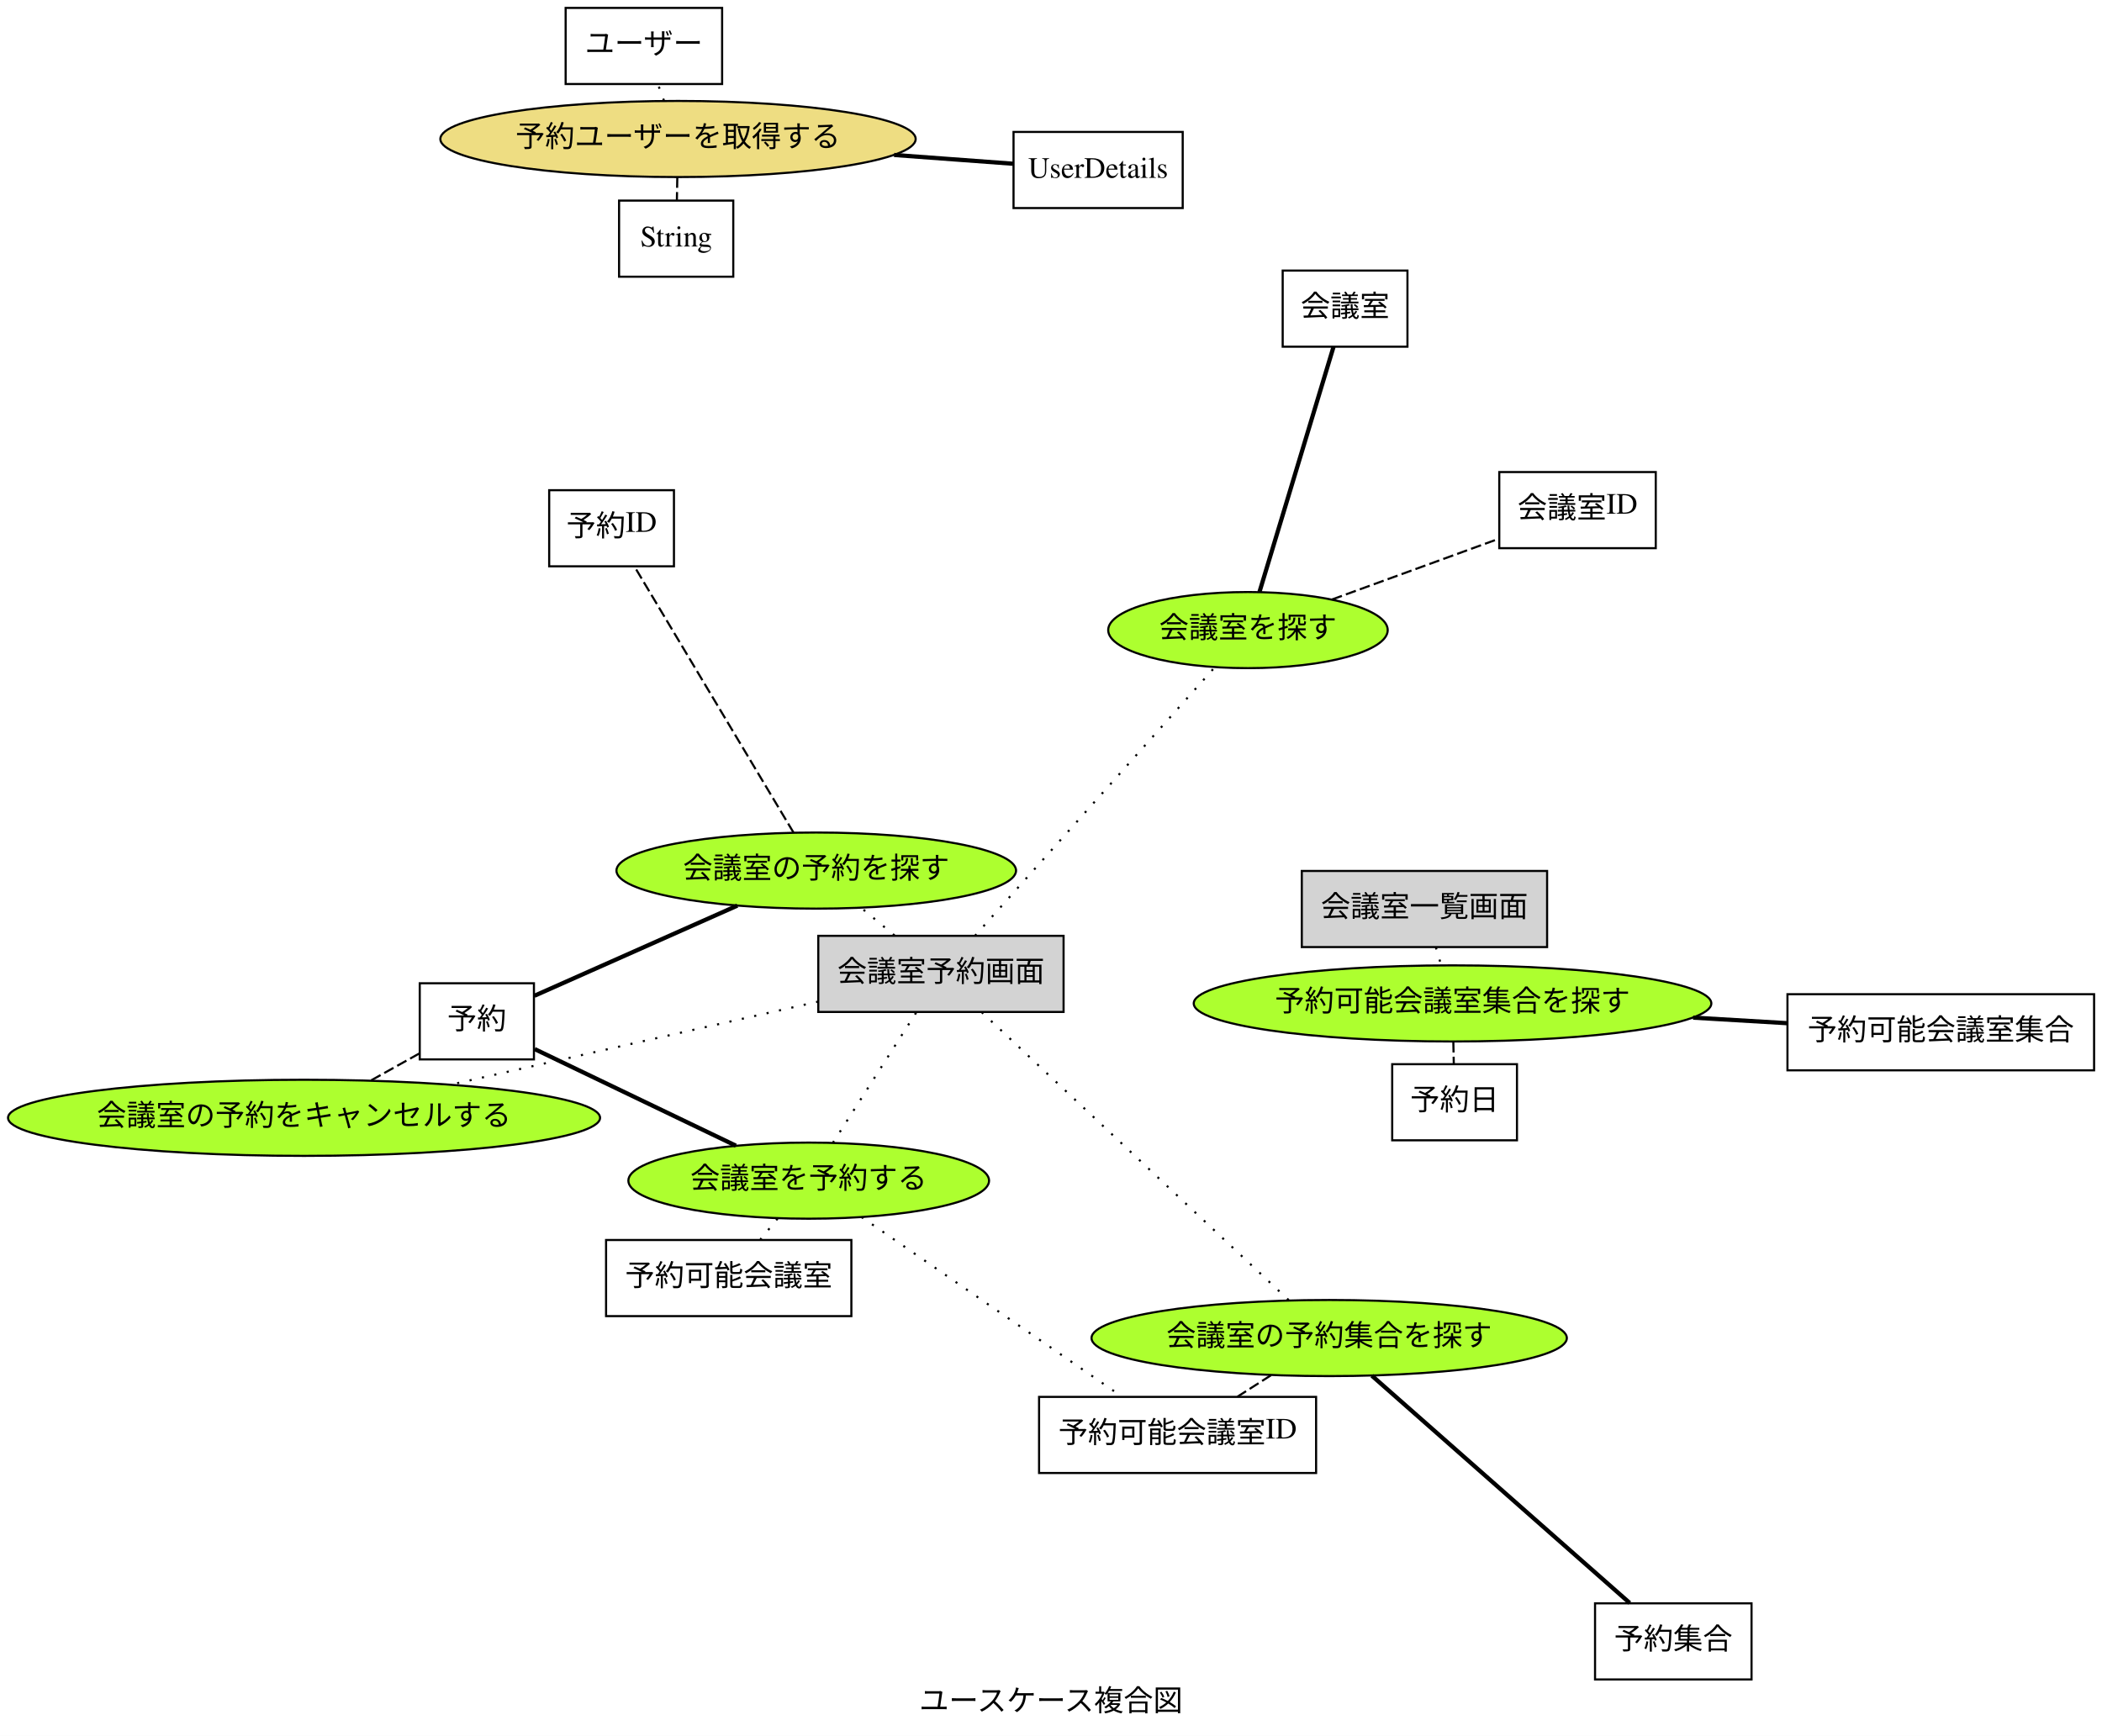
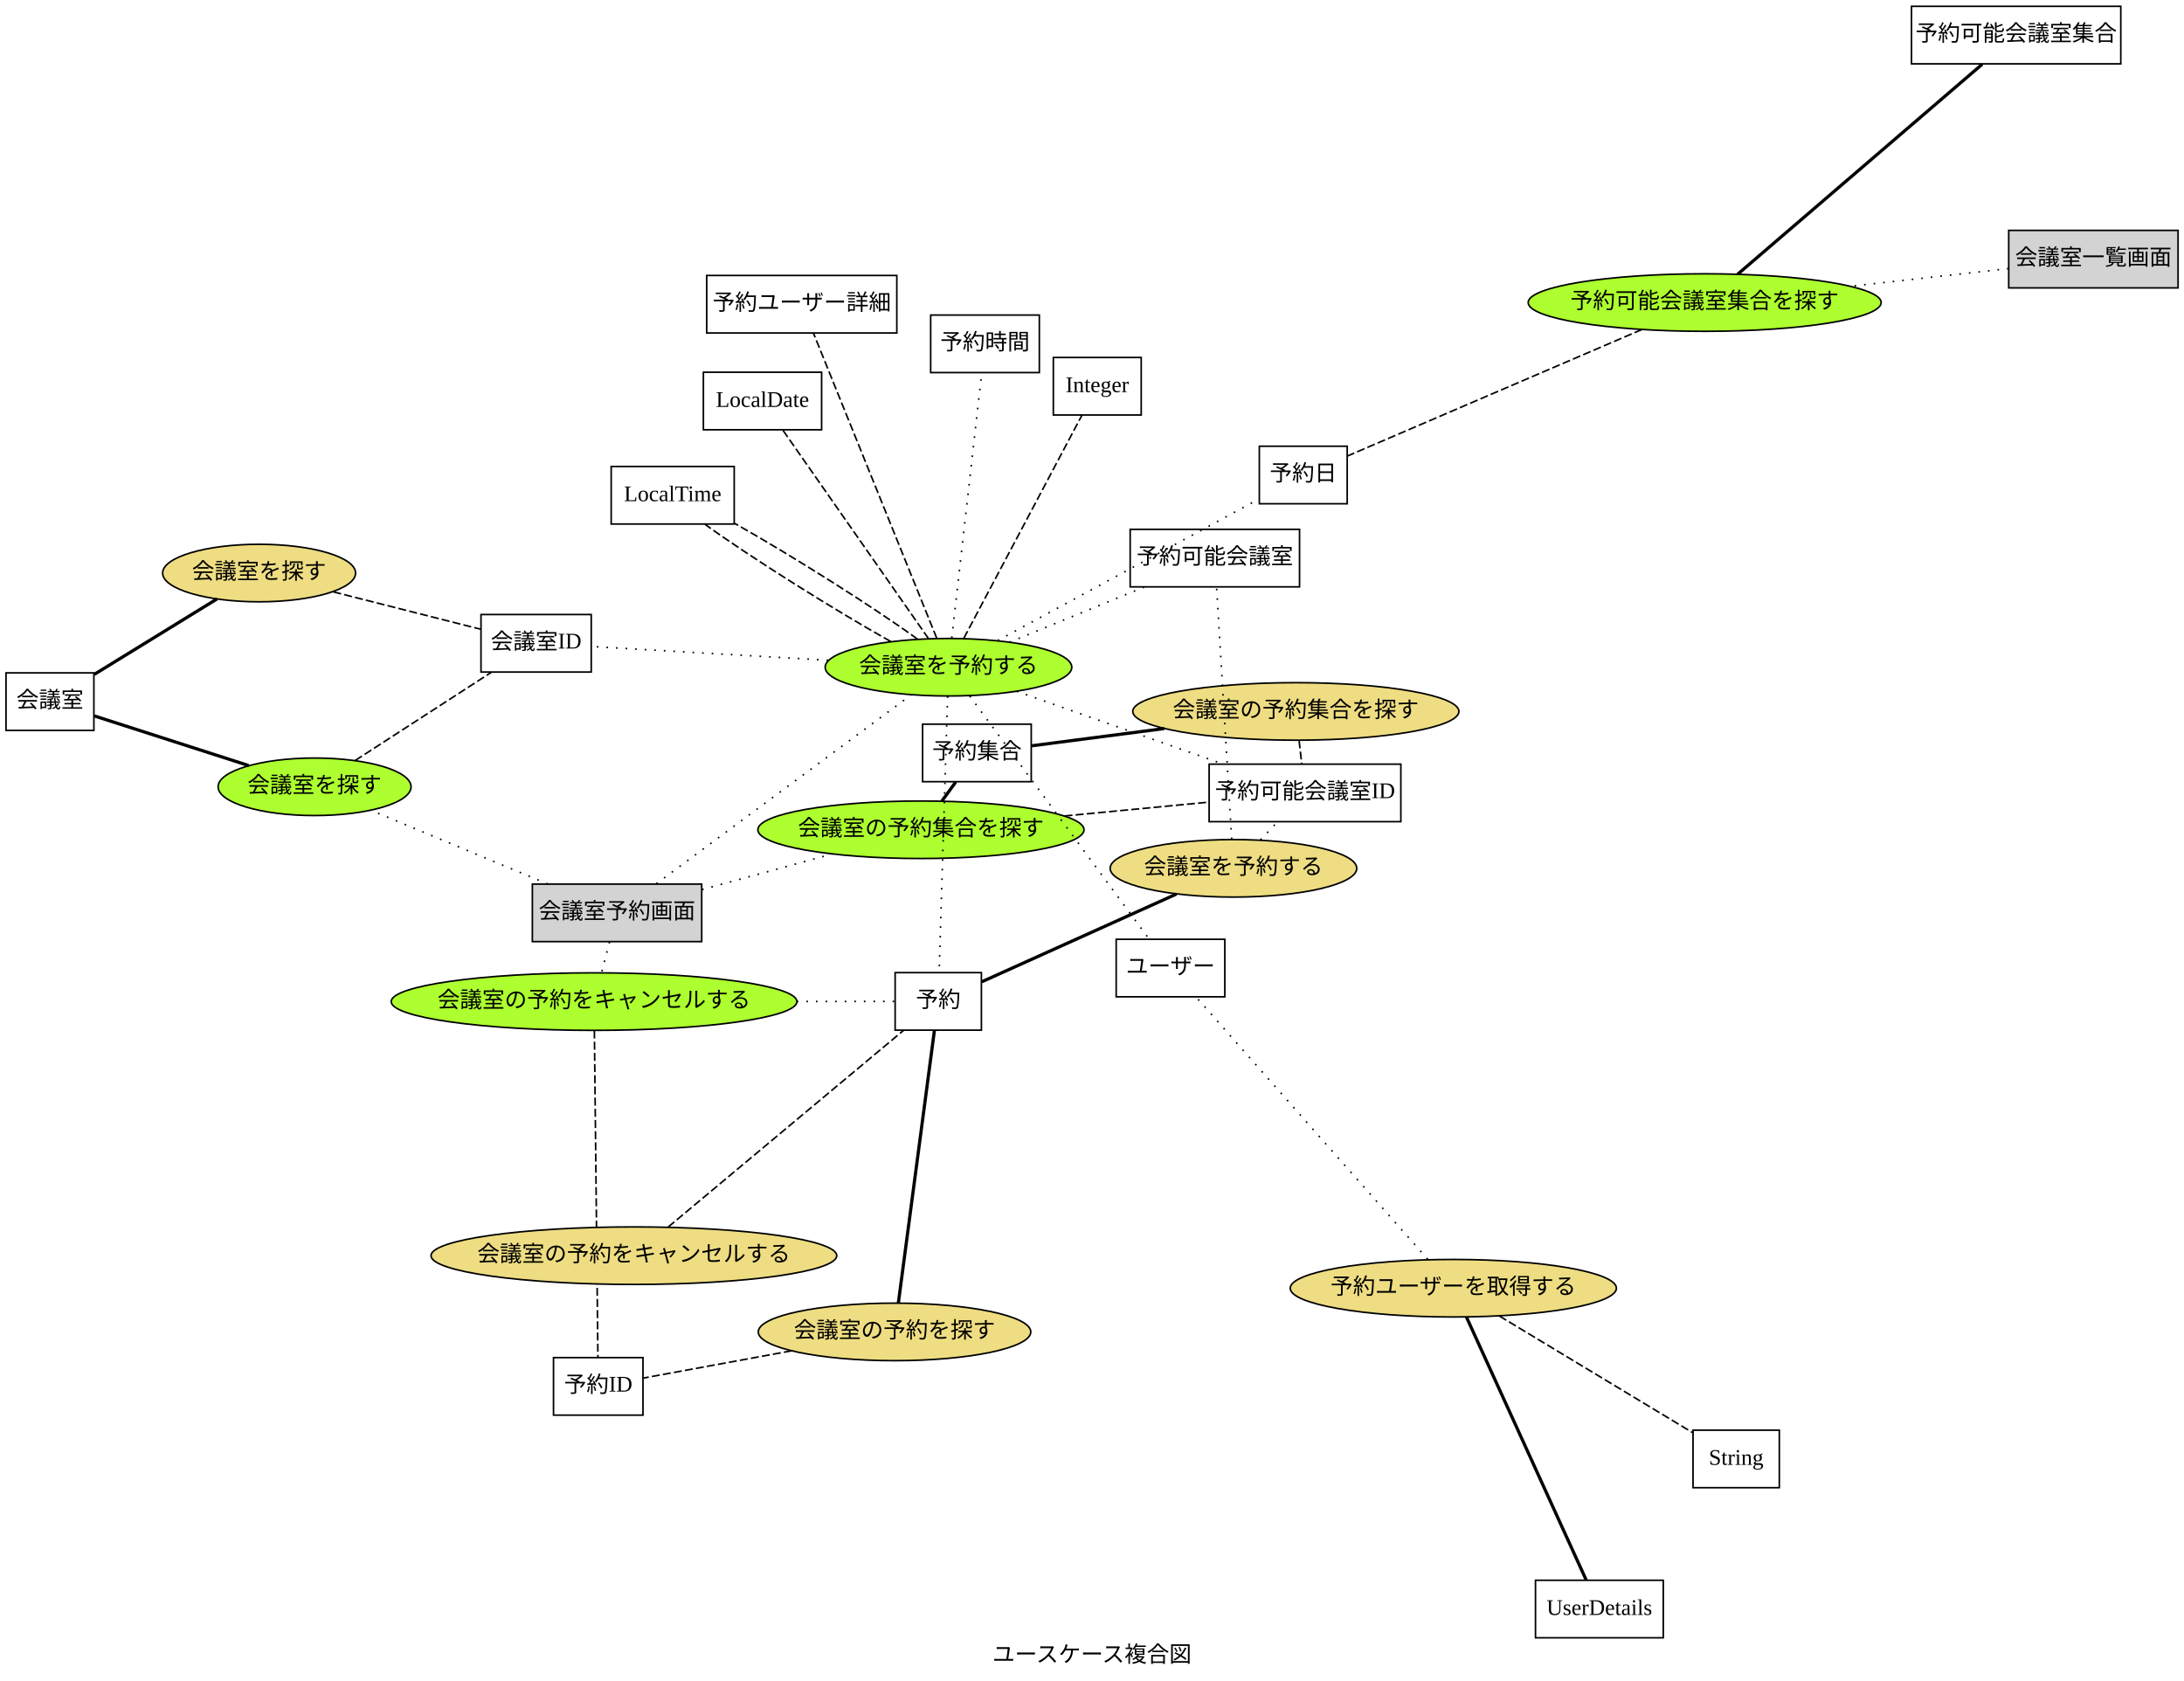
- <svg xmlns="http://www.w3.org/2000/svg" xmlns:xlink="http://www.w3.org/1999/xlink" width="994px" height="821px" viewBox="0.00 0.00 994.00 821.00">
-   <g id="graph0" class="graph" transform="scale(1.0 1.0) rotate(0) translate(4 794)">
-     <polygon fill="white" stroke="transparent" points="-4,27 -4,-794 990,-794 990,27 -4,27" />
-     <text text-anchor="middle" x="493" y="15.2" font-family="Times,serif" font-size="14.00">ユースケース複合図</text>
+ <svg xmlns="http://www.w3.org/2000/svg" xmlns:xlink="http://www.w3.org/1999/xlink" width="1367px" height="1052px" viewBox="0.00 0.00 1367.00 1052.00">
+   <g id="graph0" class="graph" transform="scale(1.0 1.0) rotate(0) translate(4 1025)">
+     <polygon fill="white" stroke="none" points="-4,27 -4,-1025 1363,-1025 1363,27 -4,27" />
+     <text text-anchor="middle" x="679.5" y="15.2" font-family="Times New Roman,serif" font-size="14.00">ユースケース複合図</text>
    <g id="node1" class="node">
      <g id="a_node1">
-         <a xlink:href="https://github.com/system-sekkei/library/tree/master/src/main/java/mrs/application/service/reservation/ReservationService.java" xlink:title="ReservationService.cancel(Reservation)">
-           <ellipse fill="greenyellow" stroke="black" cx="139.78" cy="-265.33" rx="139.98" ry="18" />
-           <text text-anchor="middle" x="139.78" y="-261.63" font-family="Times,serif" font-size="14.00">
-                         会議室の予約をキャンセルする
-                     </text>
+         <a xlink:href="https://github.com/system-sekkei/library/tree/master/src/main/java/mrs/application/coordinator/reservation/ReservationCoordinator.java" xlink:title="ReservationCoordinator.cancelReservedMeetingRoom(ReservationId)">
+           <ellipse fill="greenyellow" stroke="black" cx="367.834" cy="-398.152" rx="126.978" ry="18" />
+           <text text-anchor="middle" x="367.834" y="-394.452" font-family="Times New Roman,serif" font-size="14.00">会議室の予約をキャンセルする</text>
        </a>
      </g>
    </g>
    <g id="node2" class="node">
      <g id="a_node2">
+         <a xlink:title="ReservationId">
+           <polygon fill="none" stroke="black" points="398.446,-175.35 342.446,-175.35 342.446,-139.35 398.446,-139.35 398.446,-175.35" />
+           <text text-anchor="middle" x="370.446" y="-153.65" font-family="Times New Roman,serif" font-size="14.00">予約ID</text>
+         </a>
+       </g>
+     </g>
+     <g id="edge1" class="edge">
+       <path fill="none" stroke="black" stroke-dasharray="5,2" d="M368.03,-380.053C368.515,-335.427 369.761,-220.505 370.248,-175.66" />
+     </g>
+     <g id="node3" class="node">
+       <g id="a_node3">
        <a xlink:title="Reservation">
-           <polygon fill="none" stroke="black" points="248.49,-328.96 194.49,-328.96 194.49,-292.96 248.49,-292.96 248.49,-328.96" />
-           <text text-anchor="middle" x="221.49" y="-307.26" font-family="Times,serif" font-size="14.00">予約
-                     </text>
-         </a>
-       </g>
-     </g>
-     <g id="edge1" class="edge">
-       <path fill="none" stroke="black" stroke-dasharray="5,2" d="M171.6,-283.1C179.13,-287.3 187.09,-291.75 194.39,-295.82" />
+           <polygon fill="none" stroke="black" points="610.275,-416.284 556.275,-416.284 556.275,-380.284 610.275,-380.284 610.275,-416.284" />
+           <text text-anchor="middle" x="583.275" y="-394.584" font-family="Times New Roman,serif" font-size="14.00">予約</text>
+         </a>
+       </g>
+     </g>
+     <g id="edge2" class="edge">
+       <path fill="none" stroke="black" stroke-dasharray="1,5" d="M494.714,-398.23C517.917,-398.244 539.893,-398.257 556.15,-398.267" />
+     </g>
+     <g id="node21" class="node">
+       <g id="a_node21">
+         <a xlink:href="https://github.com/system-sekkei/library/tree/master/src/main/java/mrs/application/service/reservation/ReservationService.java" xlink:title="ReservationService.findOne(ReservationId)">
+           <ellipse fill="#eedd82" stroke="black" cx="555.901" cy="-191.435" rx="85.285" ry="18" />
+           <text text-anchor="middle" x="555.901" y="-187.735" font-family="Times New Roman,serif" font-size="14.00">会議室の予約を探す</text>
+         </a>
+       </g>
+     </g>
+     <g id="edge24" class="edge">
+       <path fill="none" stroke="black" stroke-width="2" d="M580.846,-379.927C575.638,-340.575 563.454,-248.505 558.286,-209.455" />
+     </g>
+     <g id="node23" class="node">
+       <g id="a_node23">
+         <a xlink:href="https://github.com/system-sekkei/library/tree/master/src/main/java/mrs/application/service/reservation/ReservationService.java" xlink:title="ReservationService.reserve(Reservation)">
+           <ellipse fill="#eedd82" stroke="black" cx="768.034" cy="-481.564" rx="77.187" ry="18" />
+           <text text-anchor="middle" x="768.034" y="-477.864" font-family="Times New Roman,serif" font-size="14.00">会議室を予約する</text>
+         </a>
+       </g>
+     </g>
+     <g id="edge28" class="edge">
+       <path fill="none" stroke="black" stroke-width="2" d="M610.537,-410.572C642.859,-425.141 696.819,-449.464 732.417,-465.509" />
    </g>
    <g id="node4" class="node">
      <g id="a_node4">
-         <a xlink:href="https://github.com/system-sekkei/library/tree/master/src/main/java/mrs/application/service/reservation/ReservationService.java" xlink:title="ReservationService.findOne(ReservationId)">
-           <ellipse fill="greenyellow" stroke="black" cx="381.99" cy="-382.26" rx="94.48" ry="18" />
-           <text text-anchor="middle" x="381.99" y="-378.56" font-family="Times,serif" font-size="14.00">
-                         会議室の予約を探す
-                     </text>
+         <a xlink:title="ReservationsController">
+           <polygon fill="lightgray" stroke="black" points="435.214,-471.701 329.214,-471.701 329.214,-435.701 435.214,-435.701 435.214,-471.701" />
+           <text text-anchor="middle" x="382.214" y="-450.001" font-family="Times New Roman,serif" font-size="14.00">会議室予約画面</text>
        </a>
      </g>
    </g>
    <g id="edge3" class="edge">
-       <path fill="none" stroke="black" stroke-width="2" d="M248.72,-323.05C275.1,-334.78 315.33,-352.65 344.68,-365.69" />
+       <path fill="none" stroke="black" stroke-dasharray="1,5" d="M377.505,-435.512C375.9,-429.311 374.106,-422.382 372.504,-416.192" />
+     </g>
+     <g id="node5" class="node">
+       <g id="a_node5">
+         <a xlink:href="https://github.com/system-sekkei/library/tree/master/src/main/java/mrs/application/coordinator/reservation/ReservationCoordinator.java" xlink:title="ReservationCoordinator.reserveMeetingRoom(LocalTime, LocalTime, ReservationUserDetails, LocalDate, Integer)">
+           <ellipse fill="greenyellow" stroke="black" cx="589.669" cy="-607.417" rx="77.187" ry="18" />
+           <text text-anchor="middle" x="589.669" y="-603.717" font-family="Times New Roman,serif" font-size="14.00">会議室を予約する</text>
+         </a>
+       </g>
+     </g>
+     <g id="edge16" class="edge">
+       <path fill="none" stroke="black" stroke-dasharray="1,5" d="M406.826,-471.938C447.182,-501.84 526.874,-560.888 566.362,-590.148" />
+     </g>
+     <g id="node16" class="node">
+       <g id="a_node16">
+         <a xlink:href="https://github.com/system-sekkei/library/tree/master/src/main/java/mrs/application/coordinator/reservation/ReservationCoordinator.java" xlink:title="ReservationCoordinator.searchMeetingRoom(RoomId)">
+           <ellipse fill="greenyellow" stroke="black" cx="192.903" cy="-532.595" rx="60.389" ry="18" />
+           <text text-anchor="middle" x="192.903" y="-528.895" font-family="Times New Roman,serif" font-size="14.00">会議室を探す</text>
+         </a>
+       </g>
+     </g>
+     <g id="edge19" class="edge">
+       <path fill="none" stroke="black" stroke-dasharray="1,5" d="M338.782,-471.801C305.269,-485.767 259.497,-504.842 228.217,-517.878" />
+     </g>
+     <g id="node18" class="node">
+       <g id="a_node18">
+         <a xlink:href="https://github.com/system-sekkei/library/tree/master/src/main/java/mrs/application/coordinator/reservation/ReservationCoordinator.java" xlink:title="ReservationCoordinator.searchReservations(ReservableRoomId)">
+           <ellipse fill="greenyellow" stroke="black" cx="572.431" cy="-505.701" rx="102.082" ry="18" />
+           <text text-anchor="middle" x="572.431" y="-502.001" font-family="Times New Roman,serif" font-size="14.00">会議室の予約集合を探す</text>
+         </a>
+       </g>
+     </g>
+     <g id="edge22" class="edge">
+       <path fill="none" stroke="black" stroke-dasharray="1,5" d="M435.453,-468.255C460.841,-475.196 491.204,-483.496 516.883,-490.516" />
+     </g>
+     <g id="edge9" class="edge">
+       <path fill="none" stroke="black" stroke-dasharray="1,5" d="M589.113,-589.224C587.901,-549.573 585.032,-455.763 583.825,-416.286" />
+     </g>
+     <g id="node6" class="node">
+       <g id="a_node6">
+         <a xlink:title="Integer">
+           <polygon fill="none" stroke="black" points="710.3,-801.278 655.3,-801.278 655.3,-765.278 710.3,-765.278 710.3,-801.278" />
+           <text text-anchor="middle" x="682.8" y="-779.578" font-family="Times New Roman,serif" font-size="14.00">Integer</text>
+         </a>
+       </g>
+     </g>
+     <g id="edge4" class="edge">
+       <path fill="none" stroke="black" stroke-dasharray="5,2" d="M599.285,-625.575C617.178,-659.362 655.383,-731.507 673.236,-765.219" />
+     </g>
+     <g id="node7" class="node">
+       <g id="a_node7">
+         <a xlink:title="LocalDate">
+           <polygon fill="none" stroke="black" points="510.265,-792.038 436.265,-792.038 436.265,-756.038 510.265,-756.038 510.265,-792.038" />
+           <text text-anchor="middle" x="473.265" y="-770.338" font-family="Times New Roman,serif" font-size="14.00">LocalDate</text>
+         </a>
+       </g>
+     </g>
+     <g id="edge5" class="edge">
+       <path fill="none" stroke="black" stroke-dasharray="5,2" d="M577.212,-625.249C554.925,-657.151 508.462,-723.658 485.986,-755.83" />
+     </g>
+     <g id="node8" class="node">
+       <g id="a_node8">
+         <a xlink:title="LocalTime">
+           <polygon fill="none" stroke="black" points="455.551,-733.048 378.551,-733.048 378.551,-697.048 455.551,-697.048 455.551,-733.048" />
+           <text text-anchor="middle" x="417.051" y="-711.348" font-family="Times New Roman,serif" font-size="14.00">LocalTime</text>
+         </a>
+       </g>
+     </g>
+     <g id="edge6" class="edge">
+       <path fill="none" stroke="black" stroke-dasharray="5,2" d="M553.499,-623.538C518.186,-643.277 465.791,-676.227 437.263,-696.855" />
+     </g>
+     <g id="edge7" class="edge">
+       <path fill="none" stroke="black" stroke-dasharray="5,2" d="M570.28,-625.014C542.619,-645.111 491.382,-677.42 455.789,-697.486" />
    </g>
    <g id="node9" class="node">
      <g id="a_node9">
-         <a xlink:href="https://github.com/system-sekkei/library/tree/master/src/main/java/mrs/application/service/reservation/ReservationService.java" xlink:title="ReservationService.reserve(Reservation)">
-           <ellipse fill="greenyellow" stroke="black" cx="378.43" cy="-235.61" rx="85.29" ry="18" />
-           <text text-anchor="middle" x="378.43" y="-231.91" font-family="Times,serif" font-size="14.00">
-                         会議室を予約する
-                     </text>
-         </a>
-       </g>
-     </g>
-     <g id="edge9" class="edge">
-       <path fill="none" stroke="black" stroke-width="2" d="M248.83,-297.84C275.26,-285.14 315.41,-265.87 344,-252.14" />
-     </g>
-     <g id="node3" class="node">
-       <g id="a_node3">
-         <a xlink:title="ReservationsController">
-           <polygon fill="lightgray" stroke="black" points="498.95,-351.4 382.95,-351.4 382.95,-315.4 498.95,-315.4 498.95,-351.4" />
-           <text text-anchor="middle" x="440.95" y="-329.7" font-family="Times,serif" font-size="14.00">
-                         会議室予約画面
-                     </text>
-         </a>
-       </g>
-     </g>
-     <g id="edge2" class="edge">
-       <path fill="none" stroke="black" stroke-dasharray="1,5" d="M382.88,-320.27C333.23,-309.05 261.66,-292.87 209.03,-280.98" />
-     </g>
-     <g id="edge5" class="edge">
-       <path fill="none" stroke="black" stroke-dasharray="1,5" d="M419,-351.59C413.89,-355.83 408.46,-360.33 403.38,-364.54" />
-     </g>
-     <g id="node6" class="node">
-       <g id="a_node6">
-         <a xlink:href="https://github.com/system-sekkei/library/tree/master/src/main/java/mrs/application/service/reservation/ReservationService.java" xlink:title="ReservationService.findReservations(ReservableRoomId)">
-           <ellipse fill="greenyellow" stroke="black" cx="624.55" cy="-161.17" rx="112.38" ry="18" />
-           <text text-anchor="middle" x="624.55" y="-157.47" font-family="Times,serif" font-size="14.00">
-                         会議室の予約集合を探す
-                     </text>
+         <a xlink:title="ReservationUserDetails">
+           <polygon fill="none" stroke="black" points="557.335,-852.598 438.335,-852.598 438.335,-816.598 557.335,-816.598 557.335,-852.598" />
+           <text text-anchor="middle" x="497.835" y="-830.898" font-family="Times New Roman,serif" font-size="14.00">予約ユーザー詳細</text>
        </a>
      </g>
    </g>
    <g id="edge8" class="edge">
-       <path fill="none" stroke="black" stroke-dasharray="1,5" d="M460.25,-315.29C495.61,-282.13 570.34,-212.02 605.5,-179.03" />
-     </g>
-     <g id="edge12" class="edge">
-       <path fill="none" stroke="black" stroke-dasharray="1,5" d="M429.19,-315.01C417.94,-297.41 401.08,-271.05 389.92,-253.59" />
+       <path fill="none" stroke="black" stroke-dasharray="5,2" d="M582.309,-625.624C565.114,-668.162 522.46,-773.681 505.23,-816.305" />
+     </g>
+     <g id="node10" class="node">
+       <g id="a_node10">
+         <a xlink:title="User">
+           <polygon fill="none" stroke="black" points="762.633,-437.156 694.633,-437.156 694.633,-401.156 762.633,-401.156 762.633,-437.156" />
+           <text text-anchor="middle" x="728.633" y="-415.456" font-family="Times New Roman,serif" font-size="14.00">ユーザー</text>
+         </a>
+       </g>
+     </g>
+     <g id="edge10" class="edge">
+       <path fill="none" stroke="black" stroke-dasharray="1,5" d="M602.994,-589.366C629.487,-553.474 688.517,-473.502 715.145,-437.429" />
    </g>
    <g id="node11" class="node">
      <g id="a_node11">
-         <a xlink:href="https://github.com/system-sekkei/library/tree/master/src/main/java/mrs/application/service/room/RoomService.java" xlink:title="RoomService.findMeetingRoom(RoomId)">
-           <ellipse fill="greenyellow" stroke="black" cx="586.14" cy="-496" rx="66.09" ry="18" />
-           <text text-anchor="middle" x="586.14" y="-492.3" font-family="Times,serif" font-size="14.00">
-                         会議室を探す
-                     </text>
-         </a>
-       </g>
-     </g>
-     <g id="edge15" class="edge">
-       <path fill="none" stroke="black" stroke-dasharray="1,5" d="M457.05,-351.42C485.1,-382.84 542.62,-447.26 570.42,-478.39" />
-     </g>
-     <g id="node5" class="node">
-       <g id="a_node5">
-         <a xlink:title="ReservationId">
-           <polygon fill="none" stroke="black" points="314.7,-562.16 255.7,-562.16 255.7,-526.16 314.7,-526.16 314.7,-562.16" />
-           <text text-anchor="middle" x="285.2" y="-540.46" font-family="Times,serif" font-size="14.00">予約ID
-                     </text>
-         </a>
-       </g>
-     </g>
-     <g id="edge4" class="edge">
-       <path fill="none" stroke="black" stroke-dasharray="5,2" d="M371.26,-400.21C352.66,-431.33 314.62,-494.96 295.98,-526.13" />
-     </g>
-     <g id="node8" class="node">
-       <g id="a_node8">
        <a xlink:title="ReservableRoomId">
-           <polygon fill="none" stroke="black" points="618.36,-133.34 487.36,-133.34 487.36,-97.34 618.36,-97.34 618.36,-133.34" />
-           <text text-anchor="middle" x="552.86" y="-111.64" font-family="Times,serif" font-size="14.00">
-                         予約可能会議室ID
-                     </text>
-         </a>
-       </g>
-     </g>
-     <g id="edge7" class="edge">
-       <path fill="none" stroke="black" stroke-dasharray="5,2" d="M597.04,-143.58C591.82,-140.25 586.36,-136.76 581.13,-133.41" />
-     </g>
-     <g id="node7" class="node">
-       <g id="a_node7">
-         <a xlink:title="Reservations">
-           <polygon fill="none" stroke="black" points="824.27,-35.7 750.27,-35.7 750.27,0.3 824.27,0.3 824.27,-35.7" />
-           <text text-anchor="middle" x="787.27" y="-14" font-family="Times,serif" font-size="14.00">予約集合
-                     </text>
-         </a>
-       </g>
-     </g>
-     <g id="edge6" class="edge">
-       <path fill="none" stroke="black" stroke-width="2" d="M766.66,-35.87C735.28,-63.54 675.87,-115.92 644.73,-143.37" />
+           <polygon fill="none" stroke="black" points="872.813,-546.762 752.813,-546.762 752.813,-510.762 872.813,-510.762 872.813,-546.762" />
+           <text text-anchor="middle" x="812.813" y="-525.062" font-family="Times New Roman,serif" font-size="14.00">予約可能会議室ID</text>
+         </a>
+       </g>
    </g>
    <g id="edge11" class="edge">
-       <path fill="none" stroke="black" stroke-dasharray="1,5" d="M403.42,-218.38C436.11,-195.84 493.13,-156.52 526.49,-133.52" />
-     </g>
-     <g id="node10" class="node">
-       <g id="a_node10">
-         <a xlink:title="ReservableRoom">
-           <polygon fill="none" stroke="black" points="398.6,-207.54 282.6,-207.54 282.6,-171.54 398.6,-171.54 398.6,-207.54" />
-           <text text-anchor="middle" x="340.6" y="-185.84" font-family="Times,serif" font-size="14.00">
-                         予約可能会議室
-                     </text>
-         </a>
-       </g>
-     </g>
-     <g id="edge10" class="edge">
-       <path fill="none" stroke="black" stroke-dasharray="1,5" d="M363.69,-217.67C361.04,-214.44 358.27,-211.06 355.6,-207.82" />
+       <path fill="none" stroke="black" stroke-dasharray="1,5" d="M632.429,-592.345C669.255,-579.364 722.49,-560.6 761.586,-546.819" />
+     </g>
+     <g id="node12" class="node">
+       <g id="a_node12">
+         <a xlink:title="ReservedDate">
+           <polygon fill="none" stroke="black" points="839.232,-745.736 784.232,-745.736 784.232,-709.736 839.232,-709.736 839.232,-745.736" />
+           <text text-anchor="middle" x="811.732" y="-724.036" font-family="Times New Roman,serif" font-size="14.00">予約日</text>
+         </a>
+       </g>
+     </g>
+     <g id="edge12" class="edge">
+       <path fill="none" stroke="black" stroke-dasharray="1,5" d="M620.546,-624.147C663.925,-647.651 742.256,-690.092 783.917,-712.665" />
    </g>
    <g id="node13" class="node">
      <g id="a_node13">
        <a xlink:title="RoomId">
-           <polygon fill="none" stroke="black" points="778.98,-570.74 704.98,-570.74 704.98,-534.74 778.98,-534.74 778.98,-570.74" />
-           <text text-anchor="middle" x="741.98" y="-549.04" font-family="Times,serif" font-size="14.00">
-                         会議室ID
-                     </text>
-         </a>
-       </g>
-     </g>
-     <g id="edge14" class="edge">
-       <path fill="none" stroke="black" stroke-dasharray="5,2" d="M625.87,-510.47C650.12,-519.3 680.94,-530.52 704.73,-539.18" />
-     </g>
-     <g id="node12" class="node">
-       <g id="a_node12">
-         <a xlink:title="MeetingRoom">
-           <polygon fill="none" stroke="black" points="661.56,-666.03 602.56,-666.03 602.56,-630.03 661.56,-630.03 661.56,-666.03" />
-           <text text-anchor="middle" x="632.06" y="-644.33" font-family="Times,serif" font-size="14.00">会議室
-                     </text>
+           <polygon fill="none" stroke="black" points="366.065,-640.401 297.065,-640.401 297.065,-604.401 366.065,-604.401 366.065,-640.401" />
+           <text text-anchor="middle" x="331.565" y="-618.701" font-family="Times New Roman,serif" font-size="14.00">会議室ID</text>
        </a>
      </g>
    </g>
    <g id="edge13" class="edge">
-       <path fill="none" stroke="black" stroke-width="2" d="M626.61,-629.99C617.77,-600.73 600.41,-543.26 591.58,-514.02" />
+       <path fill="none" stroke="black" stroke-dasharray="1,5" d="M514.321,-611.792C465.368,-614.634 403.866,-618.204 366.156,-620.393" />
    </g>
    <g id="node14" class="node">
      <g id="a_node14">
-         <a xlink:href="https://github.com/system-sekkei/library/tree/master/src/main/java/mrs/application/service/room/RoomService.java" xlink:title="RoomService.findReservableRooms(ReservedDate)">
-           <ellipse fill="greenyellow" stroke="black" cx="682.88" cy="-319.43" rx="122.38" ry="18" />
-           <text text-anchor="middle" x="682.88" y="-315.73" font-family="Times,serif" font-size="14.00">
-                         予約可能会議室集合を探す
-                     </text>
-         </a>
-       </g>
-     </g>
-     <g id="node16" class="node">
-       <g id="a_node16">
-         <a xlink:title="ReservedDate">
-           <polygon fill="none" stroke="black" points="713.35,-290.69 654.35,-290.69 654.35,-254.69 713.35,-254.69 713.35,-290.69" />
-           <text text-anchor="middle" x="683.85" y="-268.99" font-family="Times,serif" font-size="14.00">予約日
-                     </text>
-         </a>
-       </g>
-     </g>
-     <g id="edge17" class="edge">
-       <path fill="none" stroke="black" stroke-dasharray="5,2" d="M683.26,-301.23C683.33,-297.85 683.4,-294.31 683.47,-290.93" />
+         <a xlink:title="ReservableRoom">
+           <polygon fill="none" stroke="black" points="809.396,-693.716 703.396,-693.716 703.396,-657.716 809.396,-657.716 809.396,-693.716" />
+           <text text-anchor="middle" x="756.396" y="-672.016" font-family="Times New Roman,serif" font-size="14.00">予約可能会議室</text>
+         </a>
+       </g>
+     </g>
+     <g id="edge14" class="edge">
+       <path fill="none" stroke="black" stroke-dasharray="1,5" d="M627.92,-623.086C653.108,-633.405 686.16,-646.944 712.432,-657.707" />
    </g>
    <g id="node15" class="node">
      <g id="a_node15">
-         <a xlink:title="ReservableRooms">
-           <polygon fill="none" stroke="black" points="986.26,-323.79 841.26,-323.79 841.26,-287.79 986.26,-287.79 986.26,-323.79" />
-           <text text-anchor="middle" x="913.76" y="-302.09" font-family="Times,serif" font-size="14.00">
-                         予約可能会議室集合
-                     </text>
-         </a>
-       </g>
-     </g>
-     <g id="edge16" class="edge">
-       <path fill="none" stroke="black" stroke-width="2" d="M841.02,-310.09C826.88,-310.92 811.74,-311.82 796.64,-312.71" />
+         <a xlink:title="ReservedTime">
+           <polygon fill="none" stroke="black" points="646.533,-827.826 578.533,-827.826 578.533,-791.826 646.533,-791.826 646.533,-827.826" />
+           <text text-anchor="middle" x="612.533" y="-806.126" font-family="Times New Roman,serif" font-size="14.00">予約時間</text>
+         </a>
+       </g>
+     </g>
+     <g id="edge15" class="edge">
+       <path fill="none" stroke="black" stroke-dasharray="1,5" d="M591.738,-625.737C596.092,-664.273 606.15,-753.322 610.485,-791.694" />
+     </g>
+     <g id="edge18" class="edge">
+       <path fill="none" stroke="black" stroke-dasharray="5,2" d="M218.336,-549.067C242.417,-564.663 278.5,-588.033 303.432,-604.18" />
    </g>
    <g id="node17" class="node">
      <g id="a_node17">
-         <a xlink:title="RoomsController">
-           <polygon fill="lightgray" stroke="black" points="727.6,-382.08 611.6,-382.08 611.6,-346.08 727.6,-346.08 727.6,-382.08" />
-           <text text-anchor="middle" x="669.6" y="-360.38" font-family="Times,serif" font-size="14.00">
-                         会議室一覧画面
-                     </text>
-         </a>
-       </g>
-     </g>
-     <g id="edge18" class="edge">
-       <path fill="none" stroke="black" stroke-dasharray="1,5" d="M675,-345.92C675.83,-343.12 676.69,-340.23 677.53,-337.43" />
-     </g>
-     <g id="node18" class="node">
-       <g id="a_node18">
-         <a xlink:href="https://github.com/system-sekkei/library/tree/master/src/main/java/mrs/application/service/user/ReservationUserDetailsService.java" xlink:title="ReservationUserDetailsService.loadUserByUsername(String)">
-           <ellipse fill="#eedd82" stroke="black" cx="316.62" cy="-728.26" rx="112.38" ry="18" />
-           <text text-anchor="middle" x="316.62" y="-724.56" font-family="Times,serif" font-size="14.00">
-                         予約ユーザーを取得する
-                     </text>
-         </a>
-       </g>
+         <a xlink:title="MeetingRoom">
+           <polygon fill="none" stroke="black" points="54.761,-603.883 -0.239,-603.883 -0.239,-567.883 54.761,-567.883 54.761,-603.883" />
+           <text text-anchor="middle" x="27.261" y="-582.183" font-family="Times New Roman,serif" font-size="14.00">会議室</text>
+         </a>
+       </g>
+     </g>
+     <g id="edge17" class="edge">
+       <path fill="none" stroke="black" stroke-width="2" d="M54.986,-576.964C81.418,-568.461 121.552,-555.549 151.722,-545.843" />
+     </g>
+     <g id="node24" class="node">
+       <g id="a_node24">
+         <a xlink:href="https://github.com/system-sekkei/library/tree/master/src/main/java/mrs/application/service/room/RoomService.java" xlink:title="RoomService.findMeetingRoom(RoomId)">
+           <ellipse fill="#eedd82" stroke="black" cx="158.179" cy="-666.361" rx="60.389" ry="18" />
+           <text text-anchor="middle" x="158.179" y="-662.661" font-family="Times New Roman,serif" font-size="14.00">会議室を探す</text>
+         </a>
+       </g>
+     </g>
+     <g id="edge31" class="edge">
+       <path fill="none" stroke="black" stroke-width="2" d="M55.026,-602.95C77.693,-616.885 109.509,-636.442 131.794,-650.141" />
+     </g>
+     <g id="edge21" class="edge">
+       <path fill="none" stroke="black" stroke-dasharray="5,2" d="M662.282,-514.321C692.42,-517.213 725.281,-520.365 752.589,-522.985" />
+     </g>
+     <g id="node19" class="node">
+       <g id="a_node19">
+         <a xlink:title="Reservations">
+           <polygon fill="none" stroke="black" points="641.475,-571.789 573.475,-571.789 573.475,-535.789 641.475,-535.789 641.475,-571.789" />
+           <text text-anchor="middle" x="607.475" y="-550.089" font-family="Times New Roman,serif" font-size="14.00">予約集合</text>
+         </a>
+       </g>
+     </g>
+     <g id="edge20" class="edge">
+       <path fill="none" stroke="black" stroke-width="2" d="M594.226,-535.609C591.358,-531.673 588.326,-527.513 585.466,-523.588" />
+     </g>
+     <g id="node22" class="node">
+       <g id="a_node22">
+         <a xlink:href="https://github.com/system-sekkei/library/tree/master/src/main/java/mrs/application/service/reservation/ReservationService.java" xlink:title="ReservationService.findReservations(ReservableRoomId)">
+           <ellipse fill="#eedd82" stroke="black" cx="807.083" cy="-579.756" rx="102.082" ry="18" />
+           <text text-anchor="middle" x="807.083" y="-576.056" font-family="Times New Roman,serif" font-size="14.00">会議室の予約集合を探す</text>
+         </a>
+       </g>
+     </g>
+     <g id="edge26" class="edge">
+       <path fill="none" stroke="black" stroke-width="2" d="M641.788,-558.253C664.639,-561.225 695.69,-565.265 724.712,-569.04" />
    </g>
    <g id="node20" class="node">
      <g id="a_node20">
+         <a xlink:href="https://github.com/system-sekkei/library/tree/master/src/main/java/mrs/application/service/reservation/ReservationService.java" xlink:title="ReservationService.cancel(Reservation)">
+           <ellipse fill="#eedd82" stroke="black" cx="392.762" cy="-239.144" rx="126.978" ry="18" />
+           <text text-anchor="middle" x="392.762" y="-235.444" font-family="Times New Roman,serif" font-size="14.00">会議室の予約をキャンセルする</text>
+         </a>
+       </g>
+     </g>
+     <g id="edge23" class="edge">
+       <path fill="none" stroke="black" stroke-dasharray="5,2" d="M414.246,-257.09C450.835,-287.654 524.843,-349.474 561.577,-380.159" />
+     </g>
+     <g id="edge25" class="edge">
+       <path fill="none" stroke="black" stroke-dasharray="5,2" d="M491.559,-179.61C459.964,-173.803 423.505,-167.102 398.911,-162.582" />
+     </g>
+     <g id="edge27" class="edge">
+       <path fill="none" stroke="black" stroke-dasharray="5,2" d="M809.119,-561.634C809.659,-556.825 810.243,-551.632 810.783,-546.826" />
+     </g>
+     <g id="edge30" class="edge">
+       <path fill="none" stroke="black" stroke-dasharray="1,5" d="M784.963,-499.407C788.43,-503.062 792.083,-506.913 795.562,-510.58" />
+     </g>
+     <g id="edge29" class="edge">
+       <path fill="none" stroke="black" stroke-dasharray="1,5" d="M766.939,-499.829C764.715,-536.927 759.694,-620.703 757.48,-657.641" />
+     </g>
+     <g id="edge32" class="edge">
+       <path fill="none" stroke="black" stroke-dasharray="5,2" d="M204.644,-654.58C233.633,-647.23 270.335,-637.925 296.805,-631.214" />
+     </g>
+     <g id="node25" class="node">
+       <g id="a_node25">
+         <a xlink:href="https://github.com/system-sekkei/library/tree/master/src/main/java/mrs/application/service/room/RoomService.java" xlink:title="RoomService.findReservableRooms(ReservedDate)">
+           <ellipse fill="greenyellow" stroke="black" cx="1062.98" cy="-835.645" rx="110.48" ry="18" />
+           <text text-anchor="middle" x="1062.98" y="-831.945" font-family="Times New Roman,serif" font-size="14.00">予約可能会議室集合を探す</text>
+         </a>
+       </g>
+     </g>
+     <g id="edge34" class="edge">
+       <path fill="none" stroke="black" stroke-dasharray="5,2" d="M1023.72,-818.784C972.521,-796.793 884.214,-758.866 839.46,-739.645" />
+     </g>
+     <g id="node26" class="node">
+       <g id="a_node26">
+         <a xlink:title="ReservableRooms">
+           <polygon fill="none" stroke="black" points="1323.44,-1021.04 1192.44,-1021.04 1192.44,-985.041 1323.44,-985.041 1323.44,-1021.04" />
+           <text text-anchor="middle" x="1257.94" y="-999.341" font-family="Times New Roman,serif" font-size="14.00">予約可能会議室集合</text>
+         </a>
+       </g>
+     </g>
+     <g id="edge33" class="edge">
+       <path fill="none" stroke="black" stroke-width="2" d="M1236.7,-984.808C1199,-952.439 1120.86,-885.338 1083.6,-853.35" />
+     </g>
+     <g id="node27" class="node">
+       <g id="a_node27">
+         <a xlink:title="RoomsController">
+           <polygon fill="lightgray" stroke="black" points="1359.29,-880.822 1253.29,-880.822 1253.29,-844.822 1359.29,-844.822 1359.29,-880.822" />
+           <text text-anchor="middle" x="1306.29" y="-859.122" font-family="Times New Roman,serif" font-size="14.00">会議室一覧画面</text>
+         </a>
+       </g>
+     </g>
+     <g id="edge35" class="edge">
+       <path fill="none" stroke="black" stroke-dasharray="1,5" d="M1253.19,-856.892C1224.25,-853.659 1187.62,-849.567 1154.25,-845.839" />
+     </g>
+     <g id="node28" class="node">
+       <g id="a_node28">
+         <a xlink:href="https://github.com/system-sekkei/library/tree/master/src/main/java/mrs/application/service/user/ReservationUserDetailsService.java" xlink:title="ReservationUserDetailsService.loadUserByUsername(String)">
+           <ellipse fill="#eedd82" stroke="black" cx="905.658" cy="-218.779" rx="102.082" ry="18" />
+           <text text-anchor="middle" x="905.658" y="-215.079" font-family="Times New Roman,serif" font-size="14.00">予約ユーザーを取得する</text>
+         </a>
+       </g>
+     </g>
+     <g id="edge38" class="edge">
+       <path fill="none" stroke="black" stroke-dasharray="1,5" d="M889.636,-236.915C856.018,-274.968 778.444,-362.774 744.746,-400.917" />
+     </g>
+     <g id="node30" class="node">
+       <g id="a_node30">
        <a xlink:title="String">
-           <polygon fill="none" stroke="black" points="342.75,-699.13 288.75,-699.13 288.75,-663.13 342.75,-663.13 342.75,-699.13" />
-           <text text-anchor="middle" x="315.75" y="-677.43" font-family="Times,serif" font-size="14.00">
-                         String
-                     </text>
-         </a>
-       </g>
-     </g>
-     <g id="edge20" class="edge">
-       <path fill="none" stroke="black" stroke-dasharray="5,2" d="M316.29,-710.17C316.22,-706.64 316.15,-702.94 316.09,-699.4" />
-     </g>
-     <g id="node21" class="node">
-       <g id="a_node21">
-         <a xlink:title="User">
-           <polygon fill="none" stroke="black" points="337.48,-790.26 263.48,-790.26 263.48,-754.26 337.48,-754.26 337.48,-790.26" />
-           <text text-anchor="middle" x="300.48" y="-768.56" font-family="Times,serif" font-size="14.00">ユーザー
-                     </text>
-         </a>
-       </g>
-     </g>
-     <g id="edge21" class="edge">
-       <path fill="none" stroke="black" stroke-dasharray="1,5" d="M309.97,-746.41C309.03,-748.97 308.06,-751.6 307.13,-754.15" />
-     </g>
-     <g id="node19" class="node">
-       <g id="a_node19">
+           <polygon fill="none" stroke="black" points="1109.7,-129.94 1055.7,-129.94 1055.7,-93.94 1109.7,-93.94 1109.7,-129.94" />
+           <text text-anchor="middle" x="1082.7" y="-108.24" font-family="Times New Roman,serif" font-size="14.00">String</text>
+         </a>
+       </g>
+     </g>
+     <g id="edge37" class="edge">
+       <path fill="none" stroke="black" stroke-dasharray="5,2" d="M934.497,-201.376C968.008,-181.154 1022.88,-148.042 1055.62,-128.284" />
+     </g>
+     <g id="node29" class="node">
+       <g id="a_node29">
        <a xlink:title="UserDetails">
-           <polygon fill="none" stroke="black" points="555.28,-731.6 475.28,-731.6 475.28,-695.6 555.28,-695.6 555.28,-731.6" />
-           <text text-anchor="middle" x="515.28" y="-709.9" font-family="Times,serif" font-size="14.00">
-                         UserDetails
-                     </text>
-         </a>
-       </g>
-     </g>
-     <g id="edge19" class="edge">
-       <path fill="none" stroke="black" stroke-width="2" d="M475.08,-716.56C458.64,-717.78 438.8,-719.24 418.81,-720.71" />
+           <polygon fill="none" stroke="black" points="1037.08,-36.002 957.084,-36.002 957.084,-0.002 1037.08,-0.002 1037.08,-36.002" />
+           <text text-anchor="middle" x="997.084" y="-14.302" font-family="Times New Roman,serif" font-size="14.00">UserDetails</text>
+         </a>
+       </g>
+     </g>
+     <g id="edge36" class="edge">
+       <path fill="none" stroke="black" stroke-width="2" d="M988.809,-36.174C971.403,-74.4 931.18,-162.731 913.848,-200.793" />
    </g>
  </g>
</svg>
